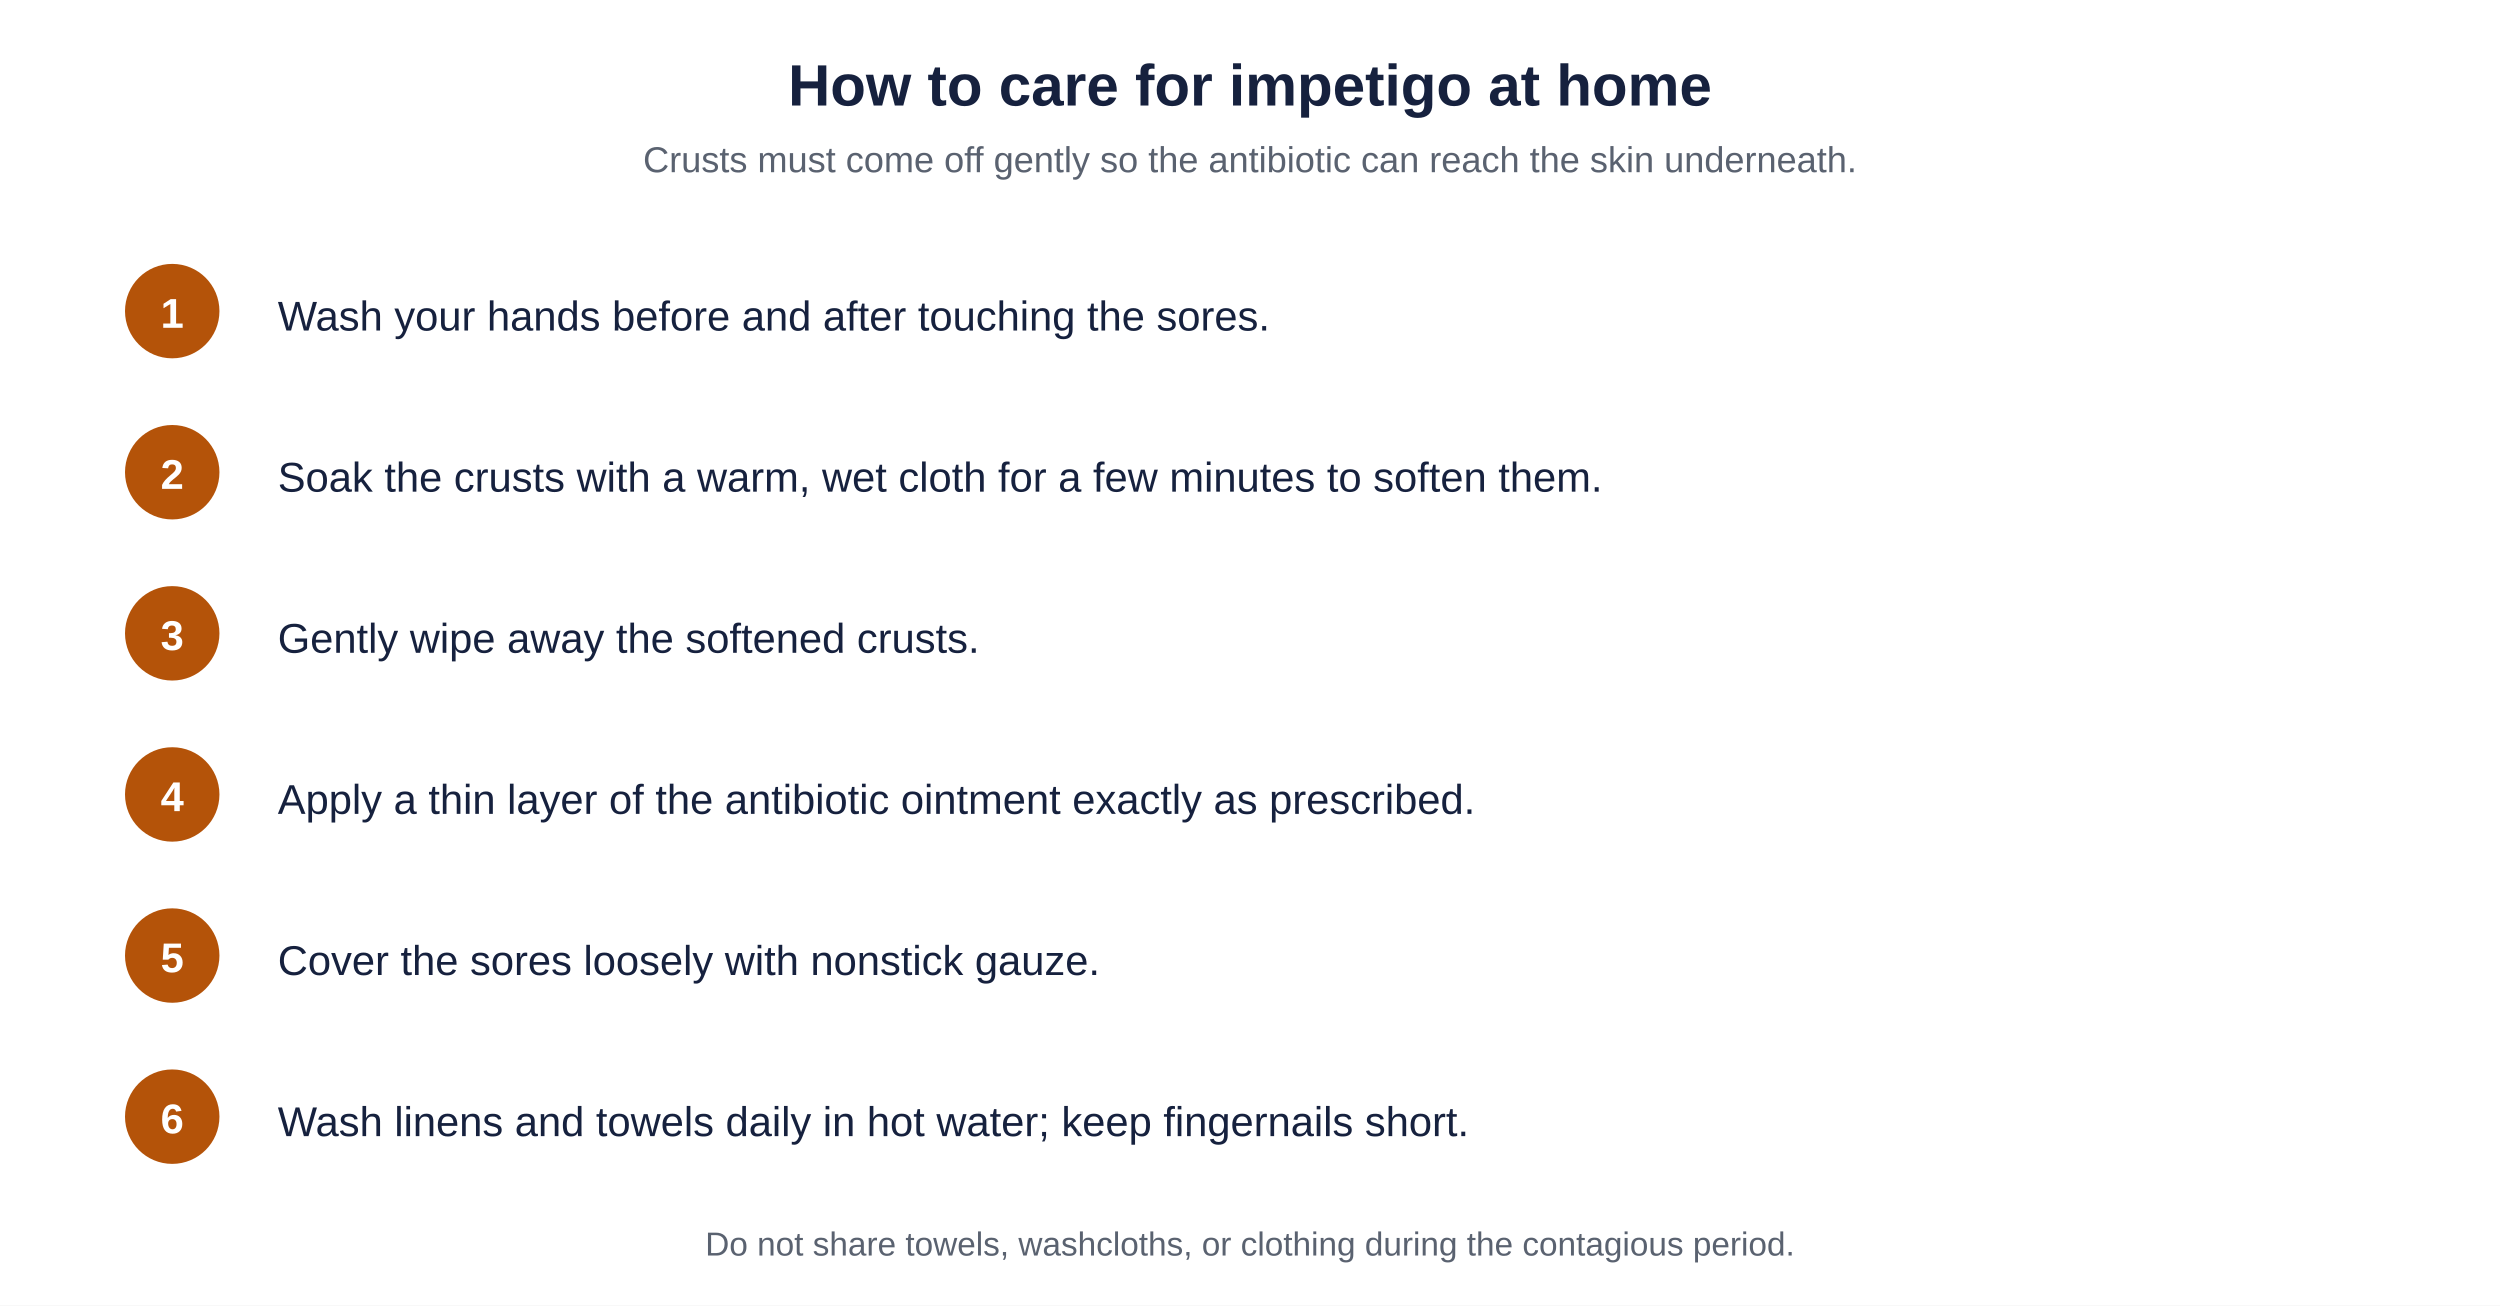
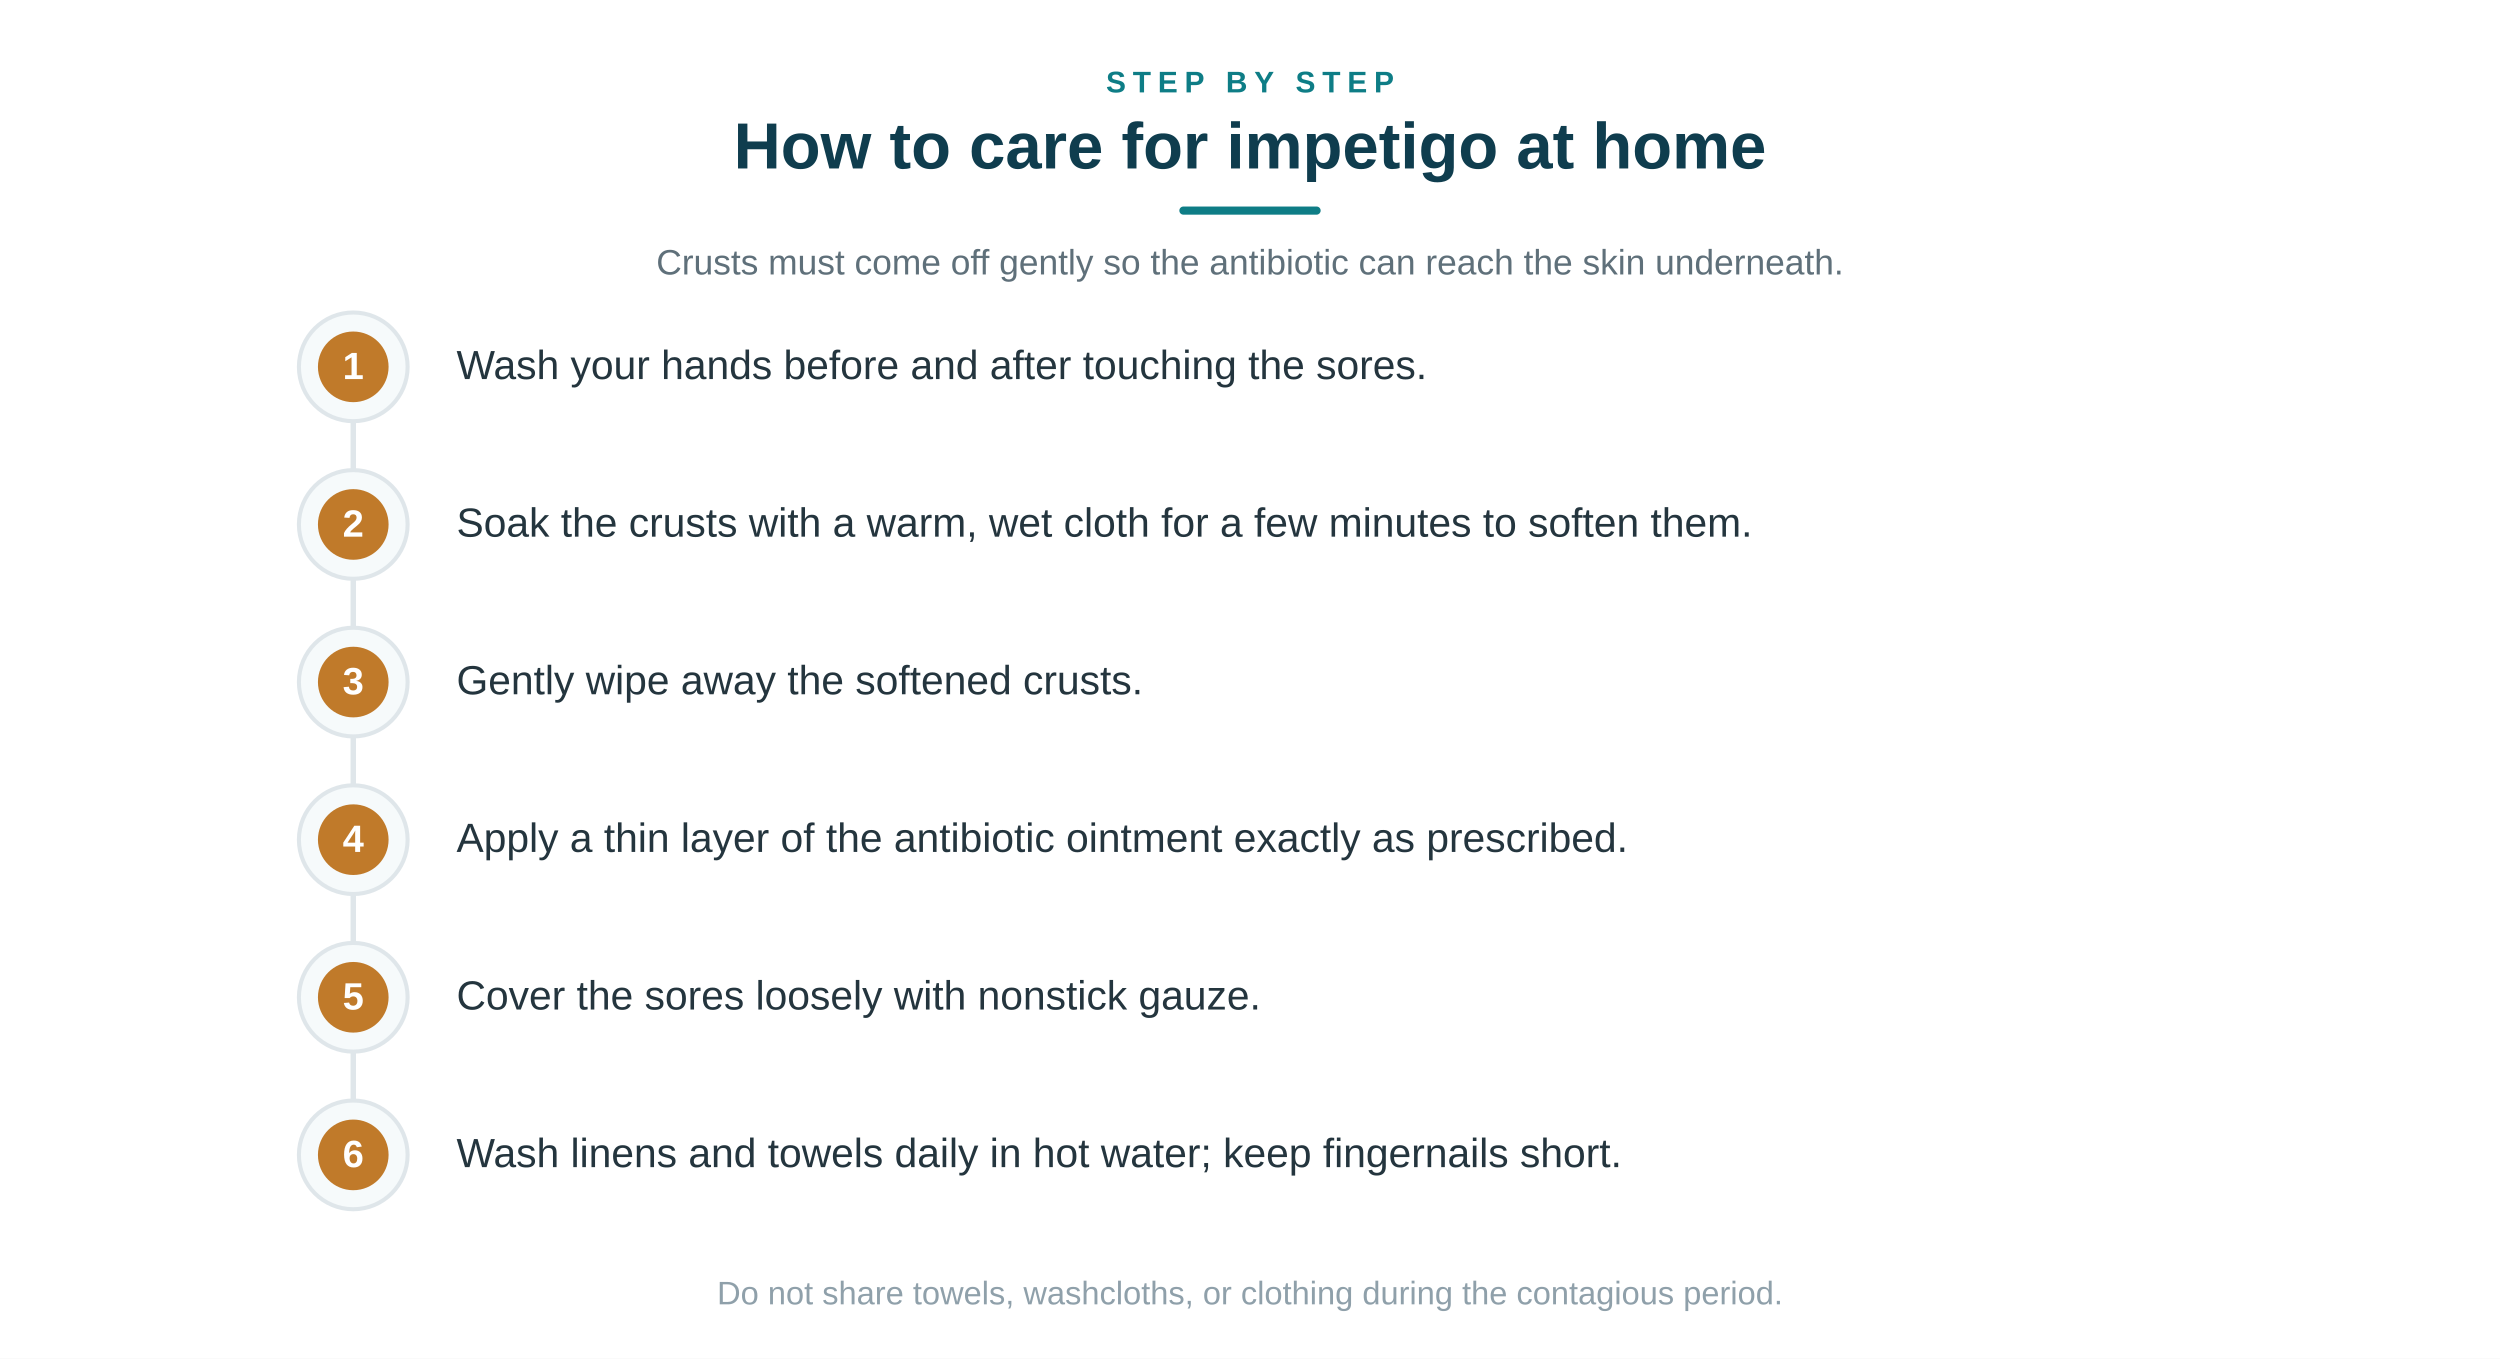
- <svg xmlns="http://www.w3.org/2000/svg" viewBox="0 0 900 470" role="img" aria-labelledby="imc-title imc-desc" font-family="-apple-system, 'Segoe UI', Arial, sans-serif">
-   <rect width="900" height="470" fill="#ffffff" />
-   <text x="450" y="38" text-anchor="middle" font-size="21" font-weight="700" fill="#16213e">How to care for impetigo at home</text>
-   <text x="450" y="62" text-anchor="middle" font-size="13" fill="#5a6270">Crusts must come off gently so the antibiotic can reach the skin underneath.</text>
-   <g>
-     <circle cx="62" cy="112" r="17" fill="#b45309" />
-     <text x="62" y="118" text-anchor="middle" font-size="15" font-weight="700" fill="#ffffff">1</text>
-     <text x="100" y="119" font-size="15" fill="#16213e">Wash your hands before and after touching the sores.</text>
-   </g>
-   <g>
-     <circle cx="62" cy="170" r="17" fill="#b45309" />
-     <text x="62" y="176" text-anchor="middle" font-size="15" font-weight="700" fill="#ffffff">2</text>
-     <text x="100" y="177" font-size="15" fill="#16213e">Soak the crusts with a warm, wet cloth for a few minutes to soften them.</text>
-   </g>
-   <g>
-     <circle cx="62" cy="228" r="17" fill="#b45309" />
-     <text x="62" y="234" text-anchor="middle" font-size="15" font-weight="700" fill="#ffffff">3</text>
-     <text x="100" y="235" font-size="15" fill="#16213e">Gently wipe away the softened crusts.</text>
-   </g>
-   <g>
-     <circle cx="62" cy="286" r="17" fill="#b45309" />
-     <text x="62" y="292" text-anchor="middle" font-size="15" font-weight="700" fill="#ffffff">4</text>
-     <text x="100" y="293" font-size="15" fill="#16213e">Apply a thin layer of the antibiotic ointment exactly as prescribed.</text>
-   </g>
-   <g>
-     <circle cx="62" cy="344" r="17" fill="#b45309" />
-     <text x="62" y="350" text-anchor="middle" font-size="15" font-weight="700" fill="#ffffff">5</text>
-     <text x="100" y="351" font-size="15" fill="#16213e">Cover the sores loosely with nonstick gauze.</text>
-   </g>
-   <g>
-     <circle cx="62" cy="402" r="17" fill="#b45309" />
-     <text x="62" y="408" text-anchor="middle" font-size="15" font-weight="700" fill="#ffffff">6</text>
-     <text x="100" y="409" font-size="15" fill="#16213e">Wash linens and towels daily in hot water; keep fingernails short.</text>
-   </g>
-   <text x="450" y="452" text-anchor="middle" font-size="12" fill="#5a6270">Do not share towels, washcloths, or clothing during the contagious period.</text>
+ <svg xmlns="http://www.w3.org/2000/svg" viewBox="0 0 920 500" role="img" aria-labelledby="imc-t imc-d" font-family="-apple-system, 'Segoe UI', 'Helvetica Neue', Arial, sans-serif">
+   <rect width="920" height="500" fill="#ffffff" />
+   <text x="460.0" y="34" text-anchor="middle" font-size="11" font-weight="700" letter-spacing="2.5" fill="#0e7d86">STEP BY STEP</text>
+   <text x="460.0" y="62" text-anchor="middle" font-size="24" font-weight="700" fill="#0f3d4e">How to care for impetigo at home</text>
+   <rect x="434.0" y="76" width="52" height="3" rx="1.5" fill="#0e7d86" />
+   <text x="460.0" y="101" text-anchor="middle" font-size="13" fill="#5f707a">Crusts must come off gently so the antibiotic can reach the skin underneath.</text>
+   <line x1="130" y1="129" x2="130" y2="431" stroke="#dfe6ea" stroke-width="2" />
+   <circle cx="130" cy="135" r="20" fill="#f6fafb" stroke="#dfe6ea" stroke-width="1.5" />
+   <circle cx="130" cy="135" r="13" fill="#c07a2a" />
+   <text x="130" y="139.5" text-anchor="middle" font-size="14" font-weight="700" fill="#ffffff">1</text>
+   <text x="168" y="139.5" font-size="15" fill="#24353e">Wash your hands before and after touching the sores.</text>
+   <circle cx="130" cy="193" r="20" fill="#f6fafb" stroke="#dfe6ea" stroke-width="1.5" />
+   <circle cx="130" cy="193" r="13" fill="#c07a2a" />
+   <text x="130" y="197.5" text-anchor="middle" font-size="14" font-weight="700" fill="#ffffff">2</text>
+   <text x="168" y="197.5" font-size="15" fill="#24353e">Soak the crusts with a warm, wet cloth for a few minutes to soften them.</text>
+   <circle cx="130" cy="251" r="20" fill="#f6fafb" stroke="#dfe6ea" stroke-width="1.5" />
+   <circle cx="130" cy="251" r="13" fill="#c07a2a" />
+   <text x="130" y="255.5" text-anchor="middle" font-size="14" font-weight="700" fill="#ffffff">3</text>
+   <text x="168" y="255.5" font-size="15" fill="#24353e">Gently wipe away the softened crusts.</text>
+   <circle cx="130" cy="309" r="20" fill="#f6fafb" stroke="#dfe6ea" stroke-width="1.5" />
+   <circle cx="130" cy="309" r="13" fill="#c07a2a" />
+   <text x="130" y="313.5" text-anchor="middle" font-size="14" font-weight="700" fill="#ffffff">4</text>
+   <text x="168" y="313.5" font-size="15" fill="#24353e">Apply a thin layer of the antibiotic ointment exactly as prescribed.</text>
+   <circle cx="130" cy="367" r="20" fill="#f6fafb" stroke="#dfe6ea" stroke-width="1.5" />
+   <circle cx="130" cy="367" r="13" fill="#c07a2a" />
+   <text x="130" y="371.5" text-anchor="middle" font-size="14" font-weight="700" fill="#ffffff">5</text>
+   <text x="168" y="371.5" font-size="15" fill="#24353e">Cover the sores loosely with nonstick gauze.</text>
+   <circle cx="130" cy="425" r="20" fill="#f6fafb" stroke="#dfe6ea" stroke-width="1.5" />
+   <circle cx="130" cy="425" r="13" fill="#c07a2a" />
+   <text x="130" y="429.5" text-anchor="middle" font-size="14" font-weight="700" fill="#ffffff">6</text>
+   <text x="168" y="429.5" font-size="15" fill="#24353e">Wash linens and towels daily in hot water; keep fingernails short.</text>
+   <text x="460.0" y="480" text-anchor="middle" font-size="12" fill="#8fa0aa">Do not share towels, washcloths, or clothing during the contagious period.</text>
</svg>
